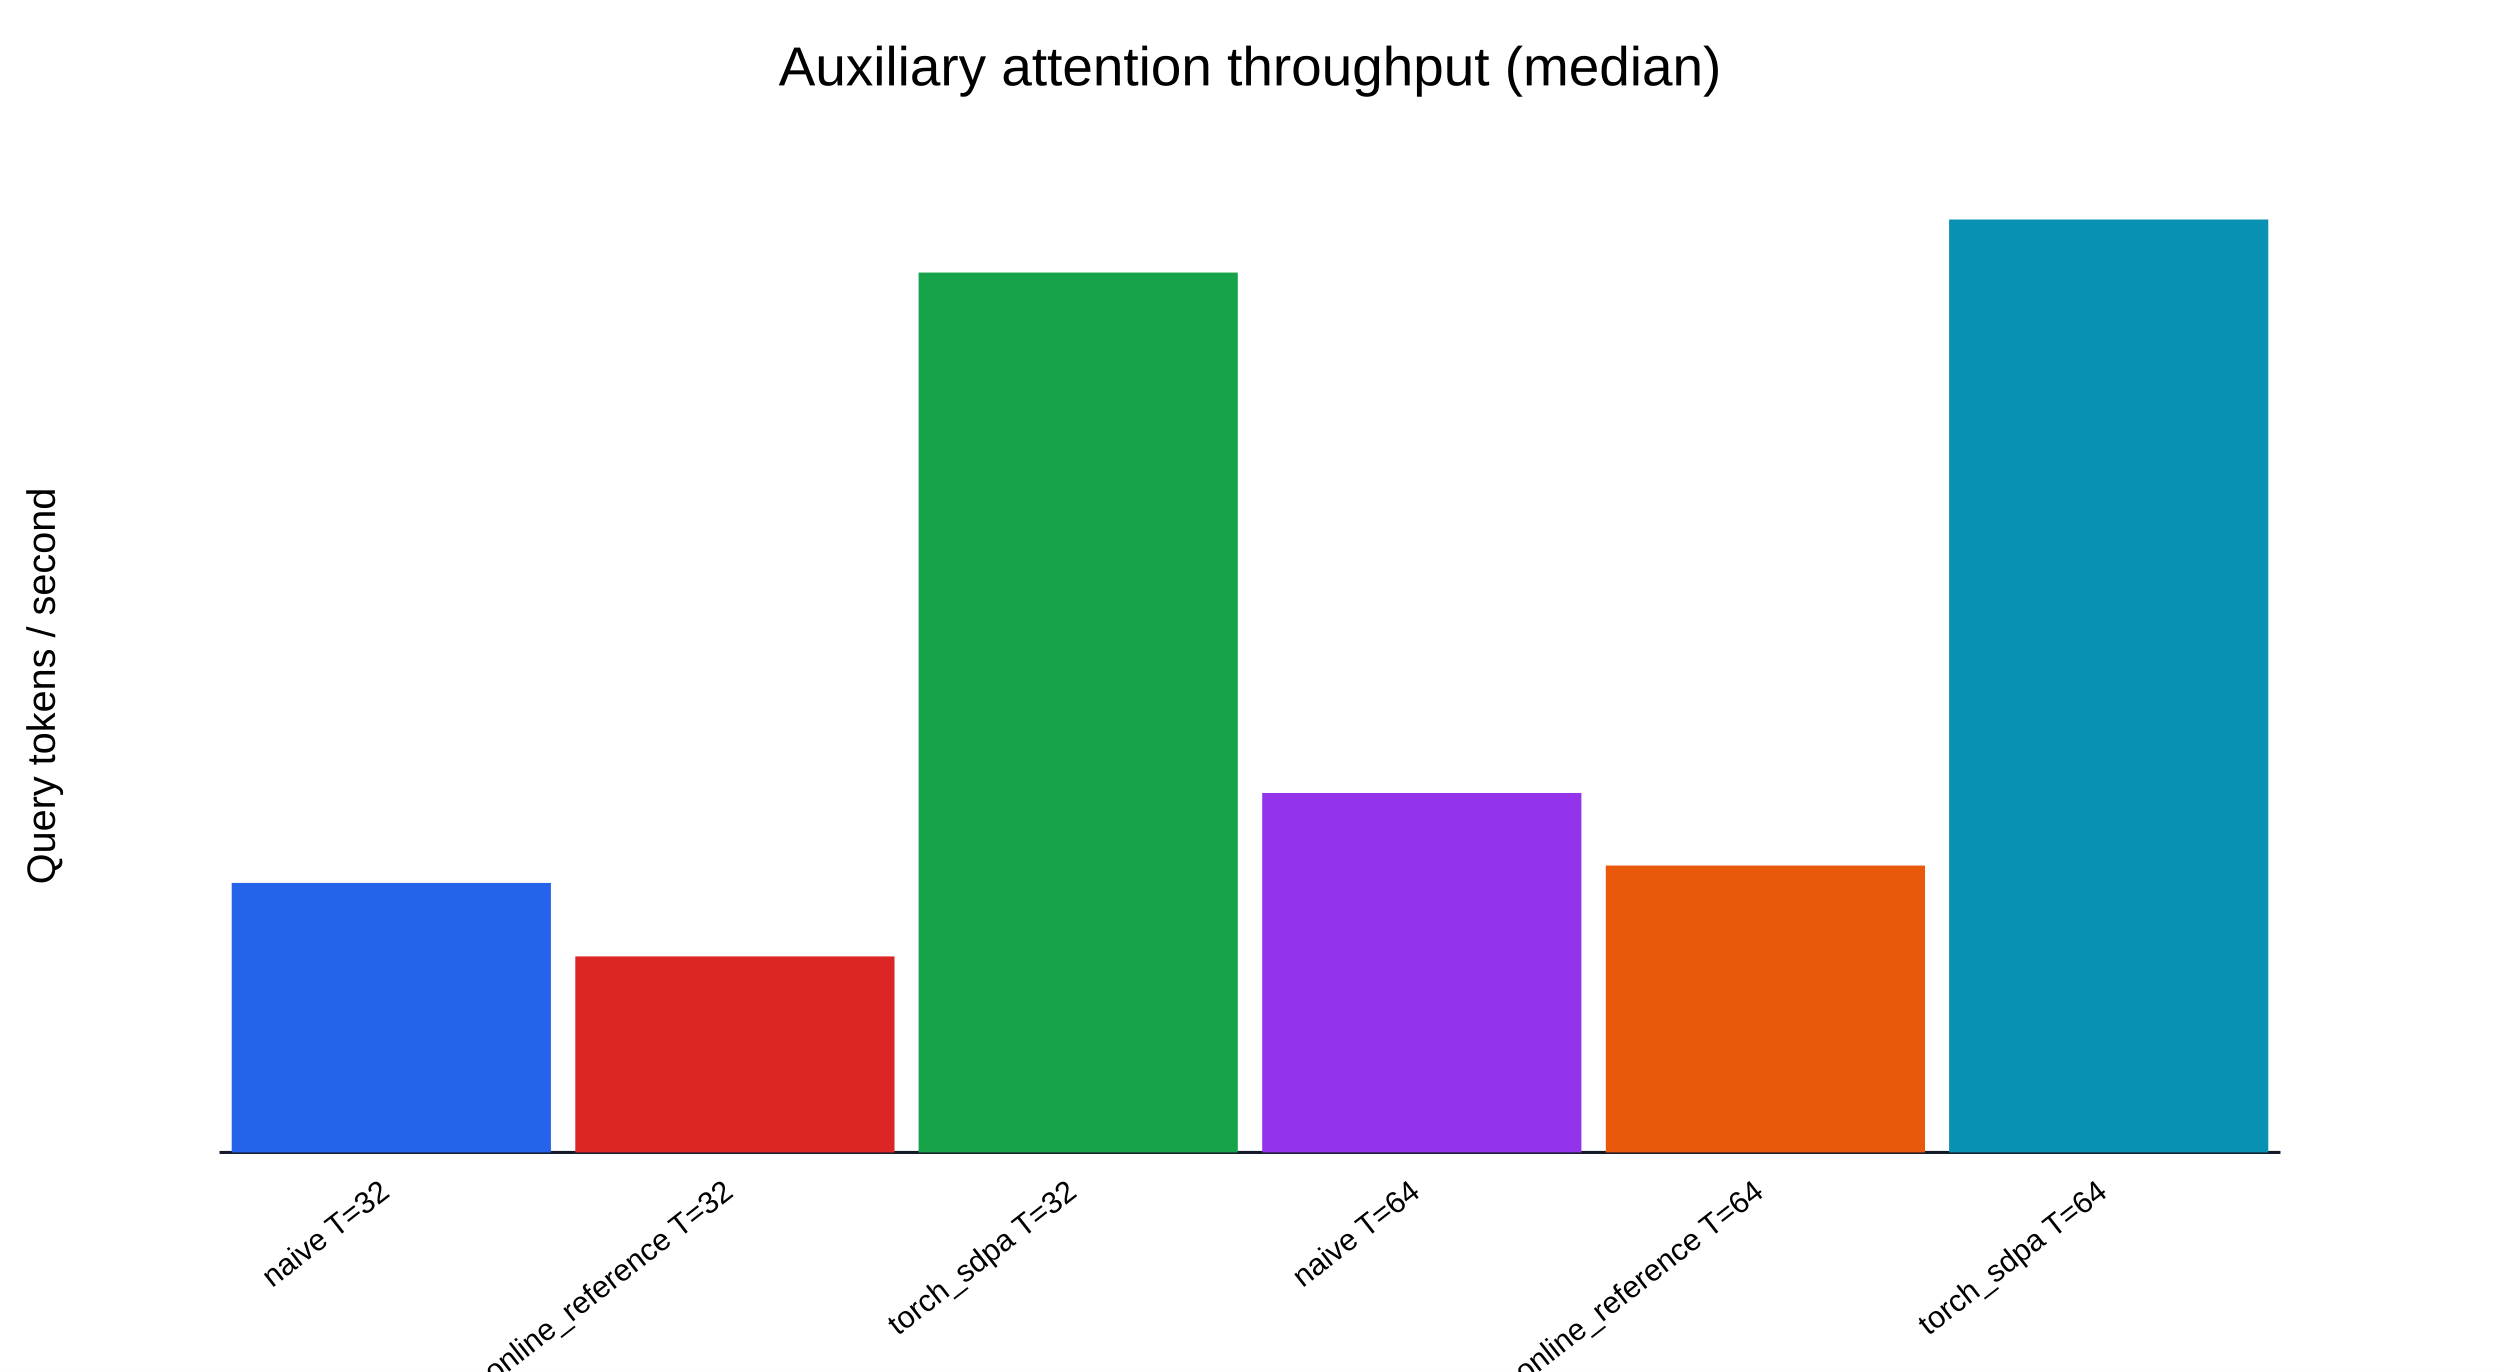
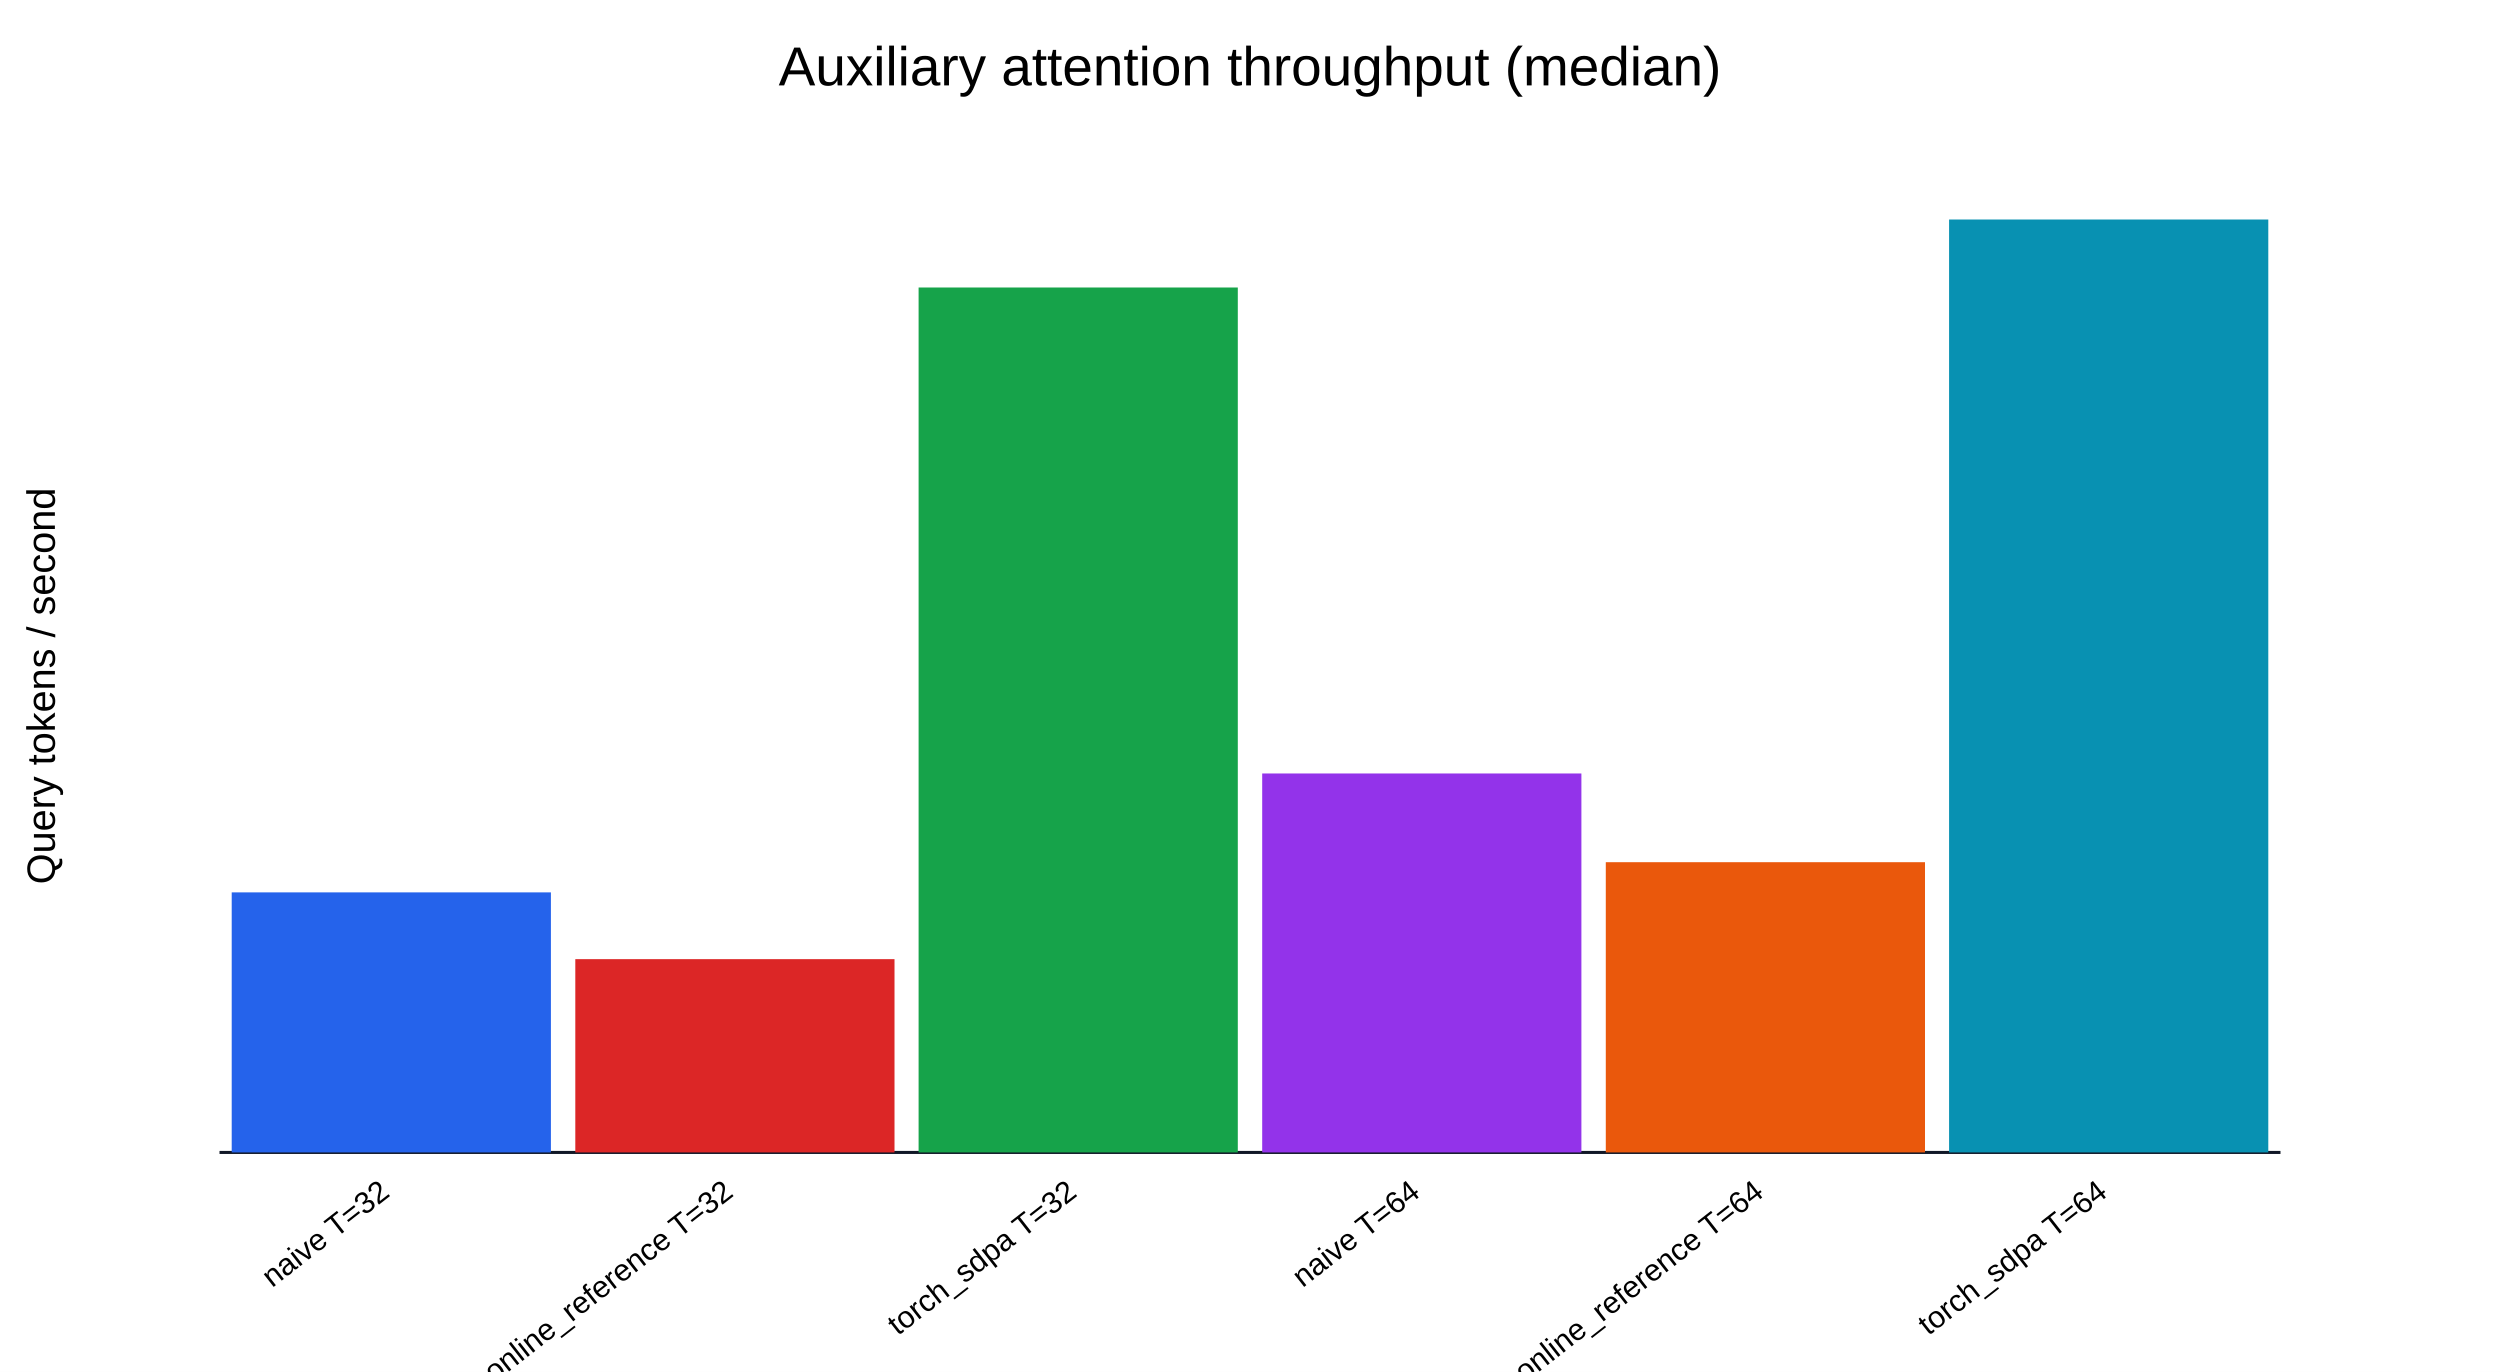
<svg xmlns="http://www.w3.org/2000/svg" width="820" height="450" viewBox="0 0 820 450">
  <rect width="100%" height="100%" fill="white" />
  <text x="410.0" y="28" text-anchor="middle" font-family="Arial" font-size="18">Auxiliary attention throughput (median)</text>
  <line x1="72" y1="378" x2="748" y2="378" stroke="#111827" />
  <text x="18" y="225.0" text-anchor="middle" transform="rotate(-90 18 225.0)" font-family="Arial" font-size="13">Query tokens / second</text>
-   <rect x="76.0" y="289.6" width="104.7" height="88.4" fill="#2563eb" />
+   <rect x="76.0" y="292.7" width="104.7" height="85.3" fill="#2563eb" />
  <text x="128.3" y="392" text-anchor="end" transform="rotate(-38 128.3 392)" font-family="Arial" font-size="10">naive T=32</text>
-   <rect x="188.7" y="313.7" width="104.7" height="64.3" fill="#dc2626" />
+   <rect x="188.7" y="314.6" width="104.7" height="63.4" fill="#dc2626" />
  <text x="241.0" y="392" text-anchor="end" transform="rotate(-38 241.0 392)" font-family="Arial" font-size="10">online_reference T=32</text>
-   <rect x="301.3" y="89.4" width="104.7" height="288.6" fill="#16a34a" />
+   <rect x="301.3" y="94.3" width="104.7" height="283.7" fill="#16a34a" />
  <text x="353.7" y="392" text-anchor="end" transform="rotate(-38 353.7 392)" font-family="Arial" font-size="10">torch_sdpa T=32</text>
-   <rect x="414.0" y="260.1" width="104.7" height="117.9" fill="#9333ea" />
+   <rect x="414.0" y="253.7" width="104.7" height="124.3" fill="#9333ea" />
  <text x="466.3" y="392" text-anchor="end" transform="rotate(-38 466.3 392)" font-family="Arial" font-size="10">naive T=64</text>
-   <rect x="526.7" y="283.9" width="104.7" height="94.1" fill="#ea580c" />
+   <rect x="526.7" y="282.8" width="104.7" height="95.2" fill="#ea580c" />
  <text x="579.0" y="392" text-anchor="end" transform="rotate(-38 579.0 392)" font-family="Arial" font-size="10">online_reference T=64</text>
  <rect x="639.3" y="72.0" width="104.7" height="306.0" fill="#0891b2" />
  <text x="691.7" y="392" text-anchor="end" transform="rotate(-38 691.7 392)" font-family="Arial" font-size="10">torch_sdpa T=64</text>
</svg>
